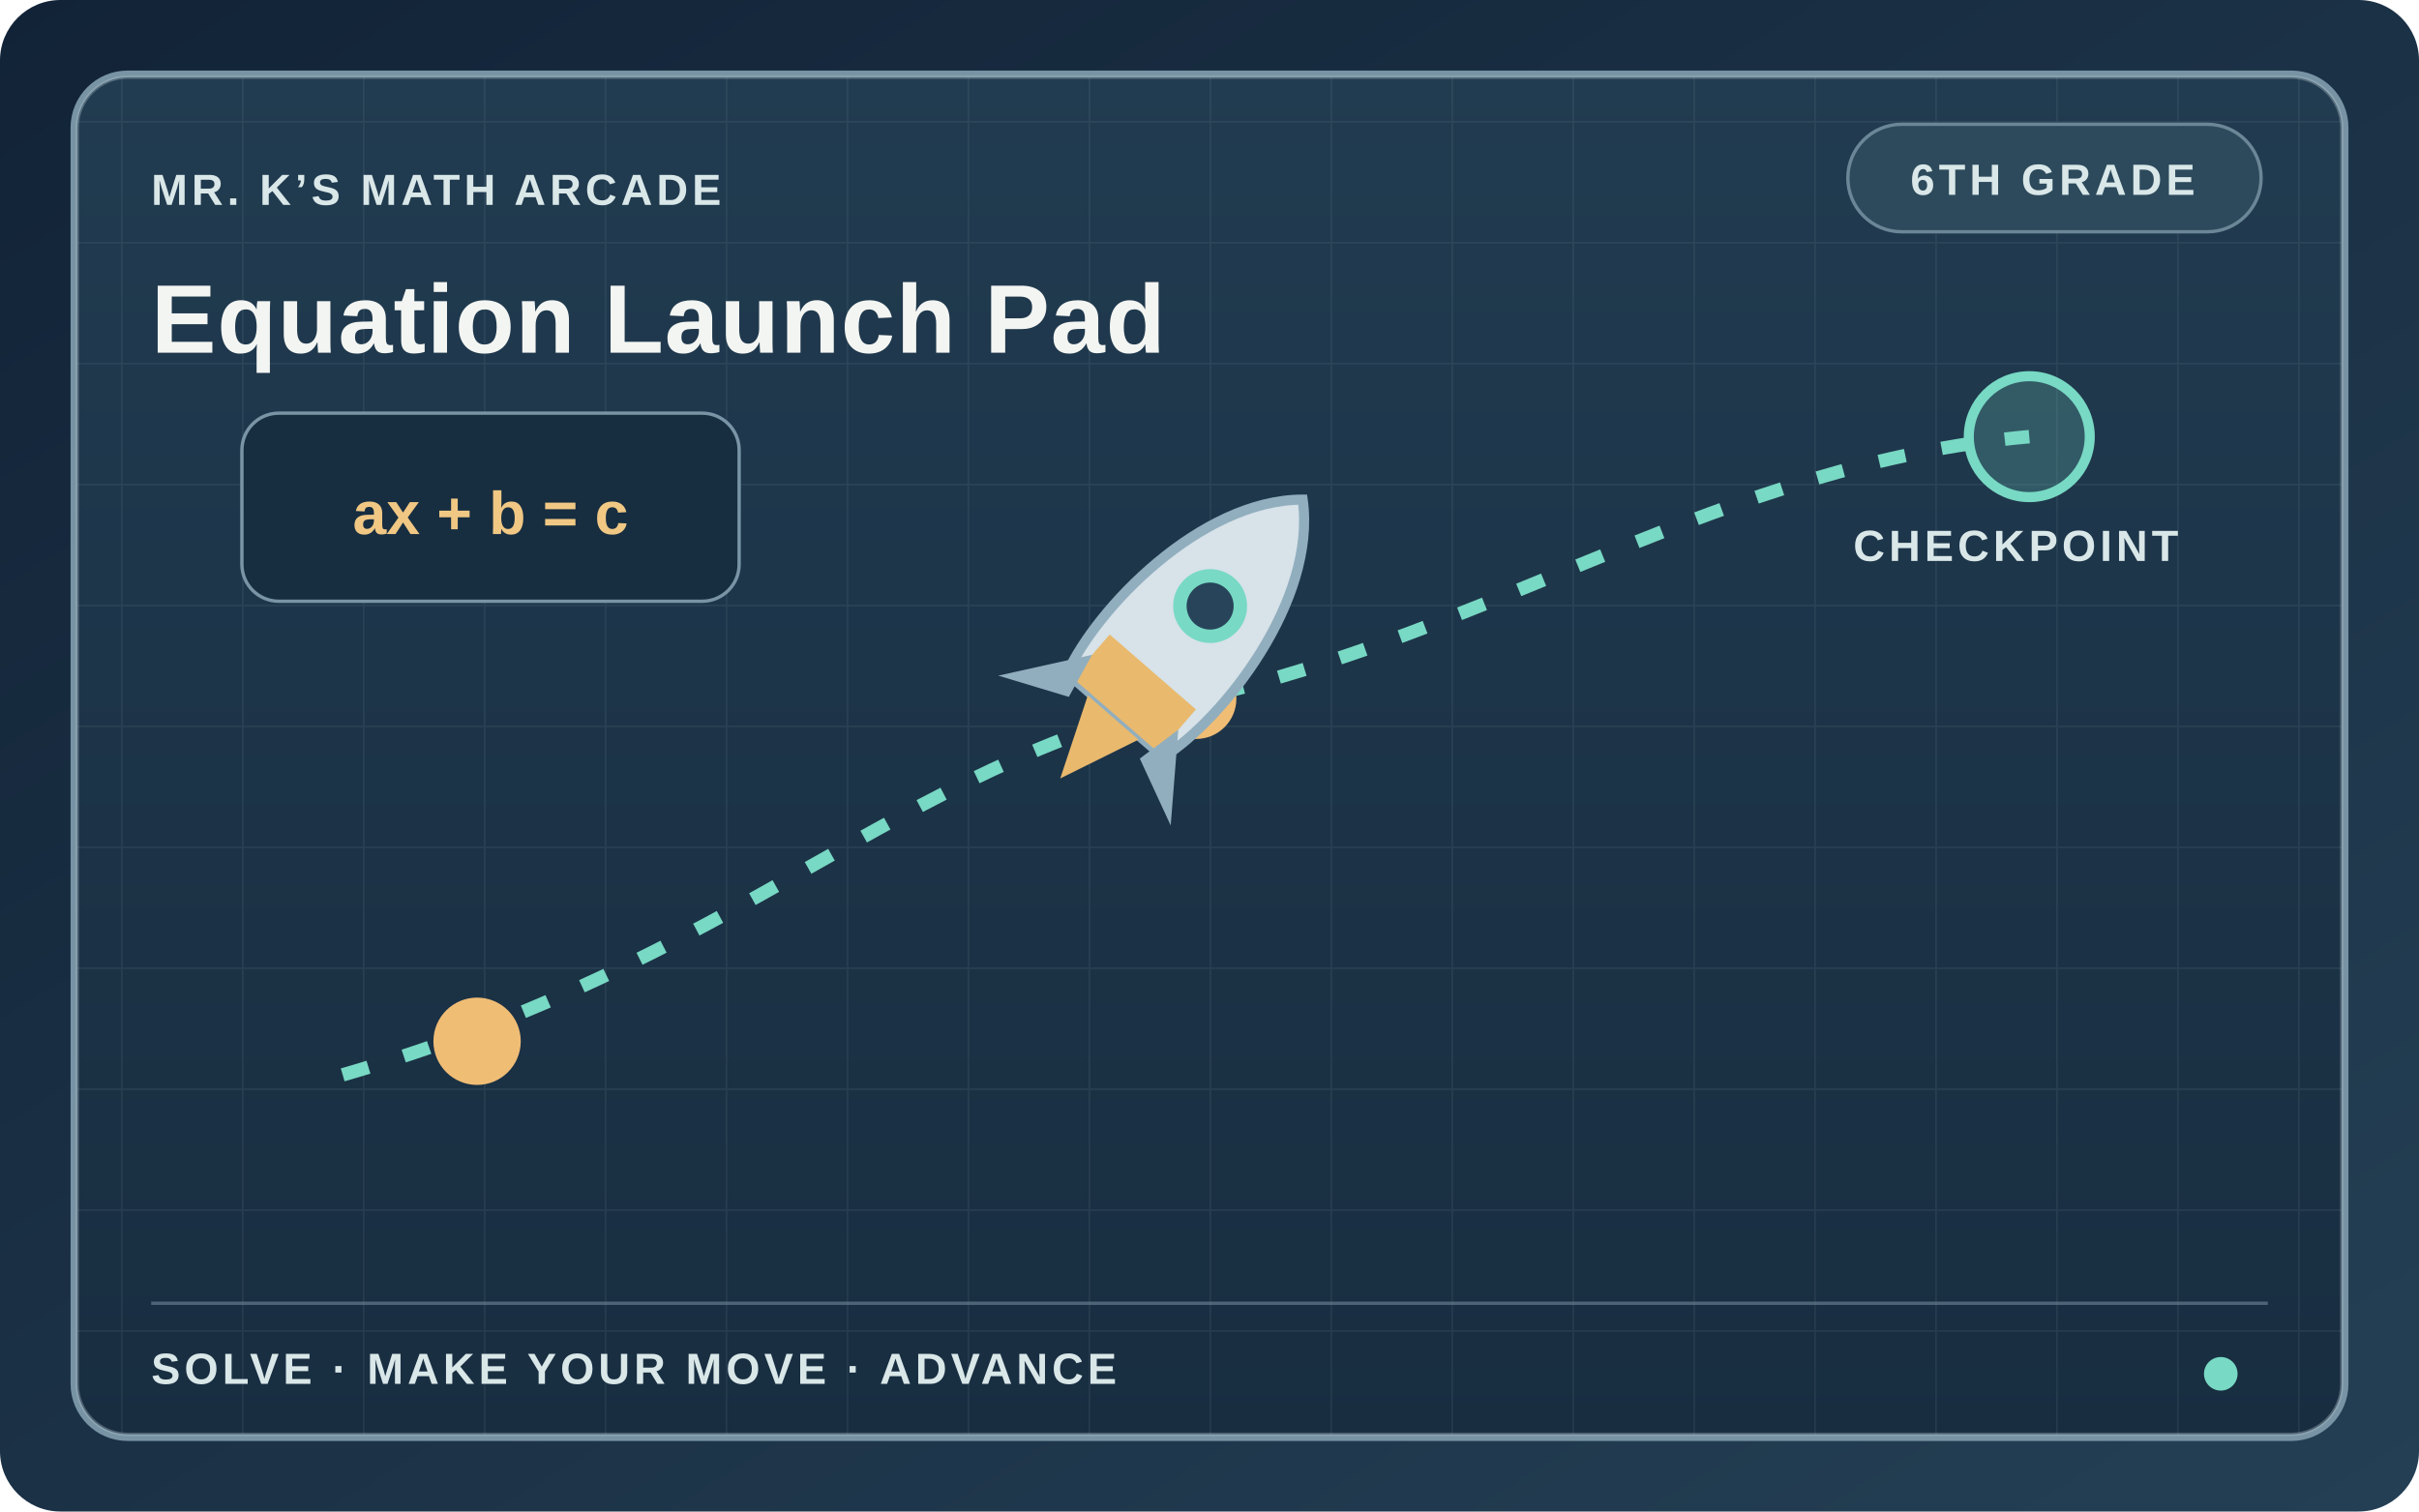
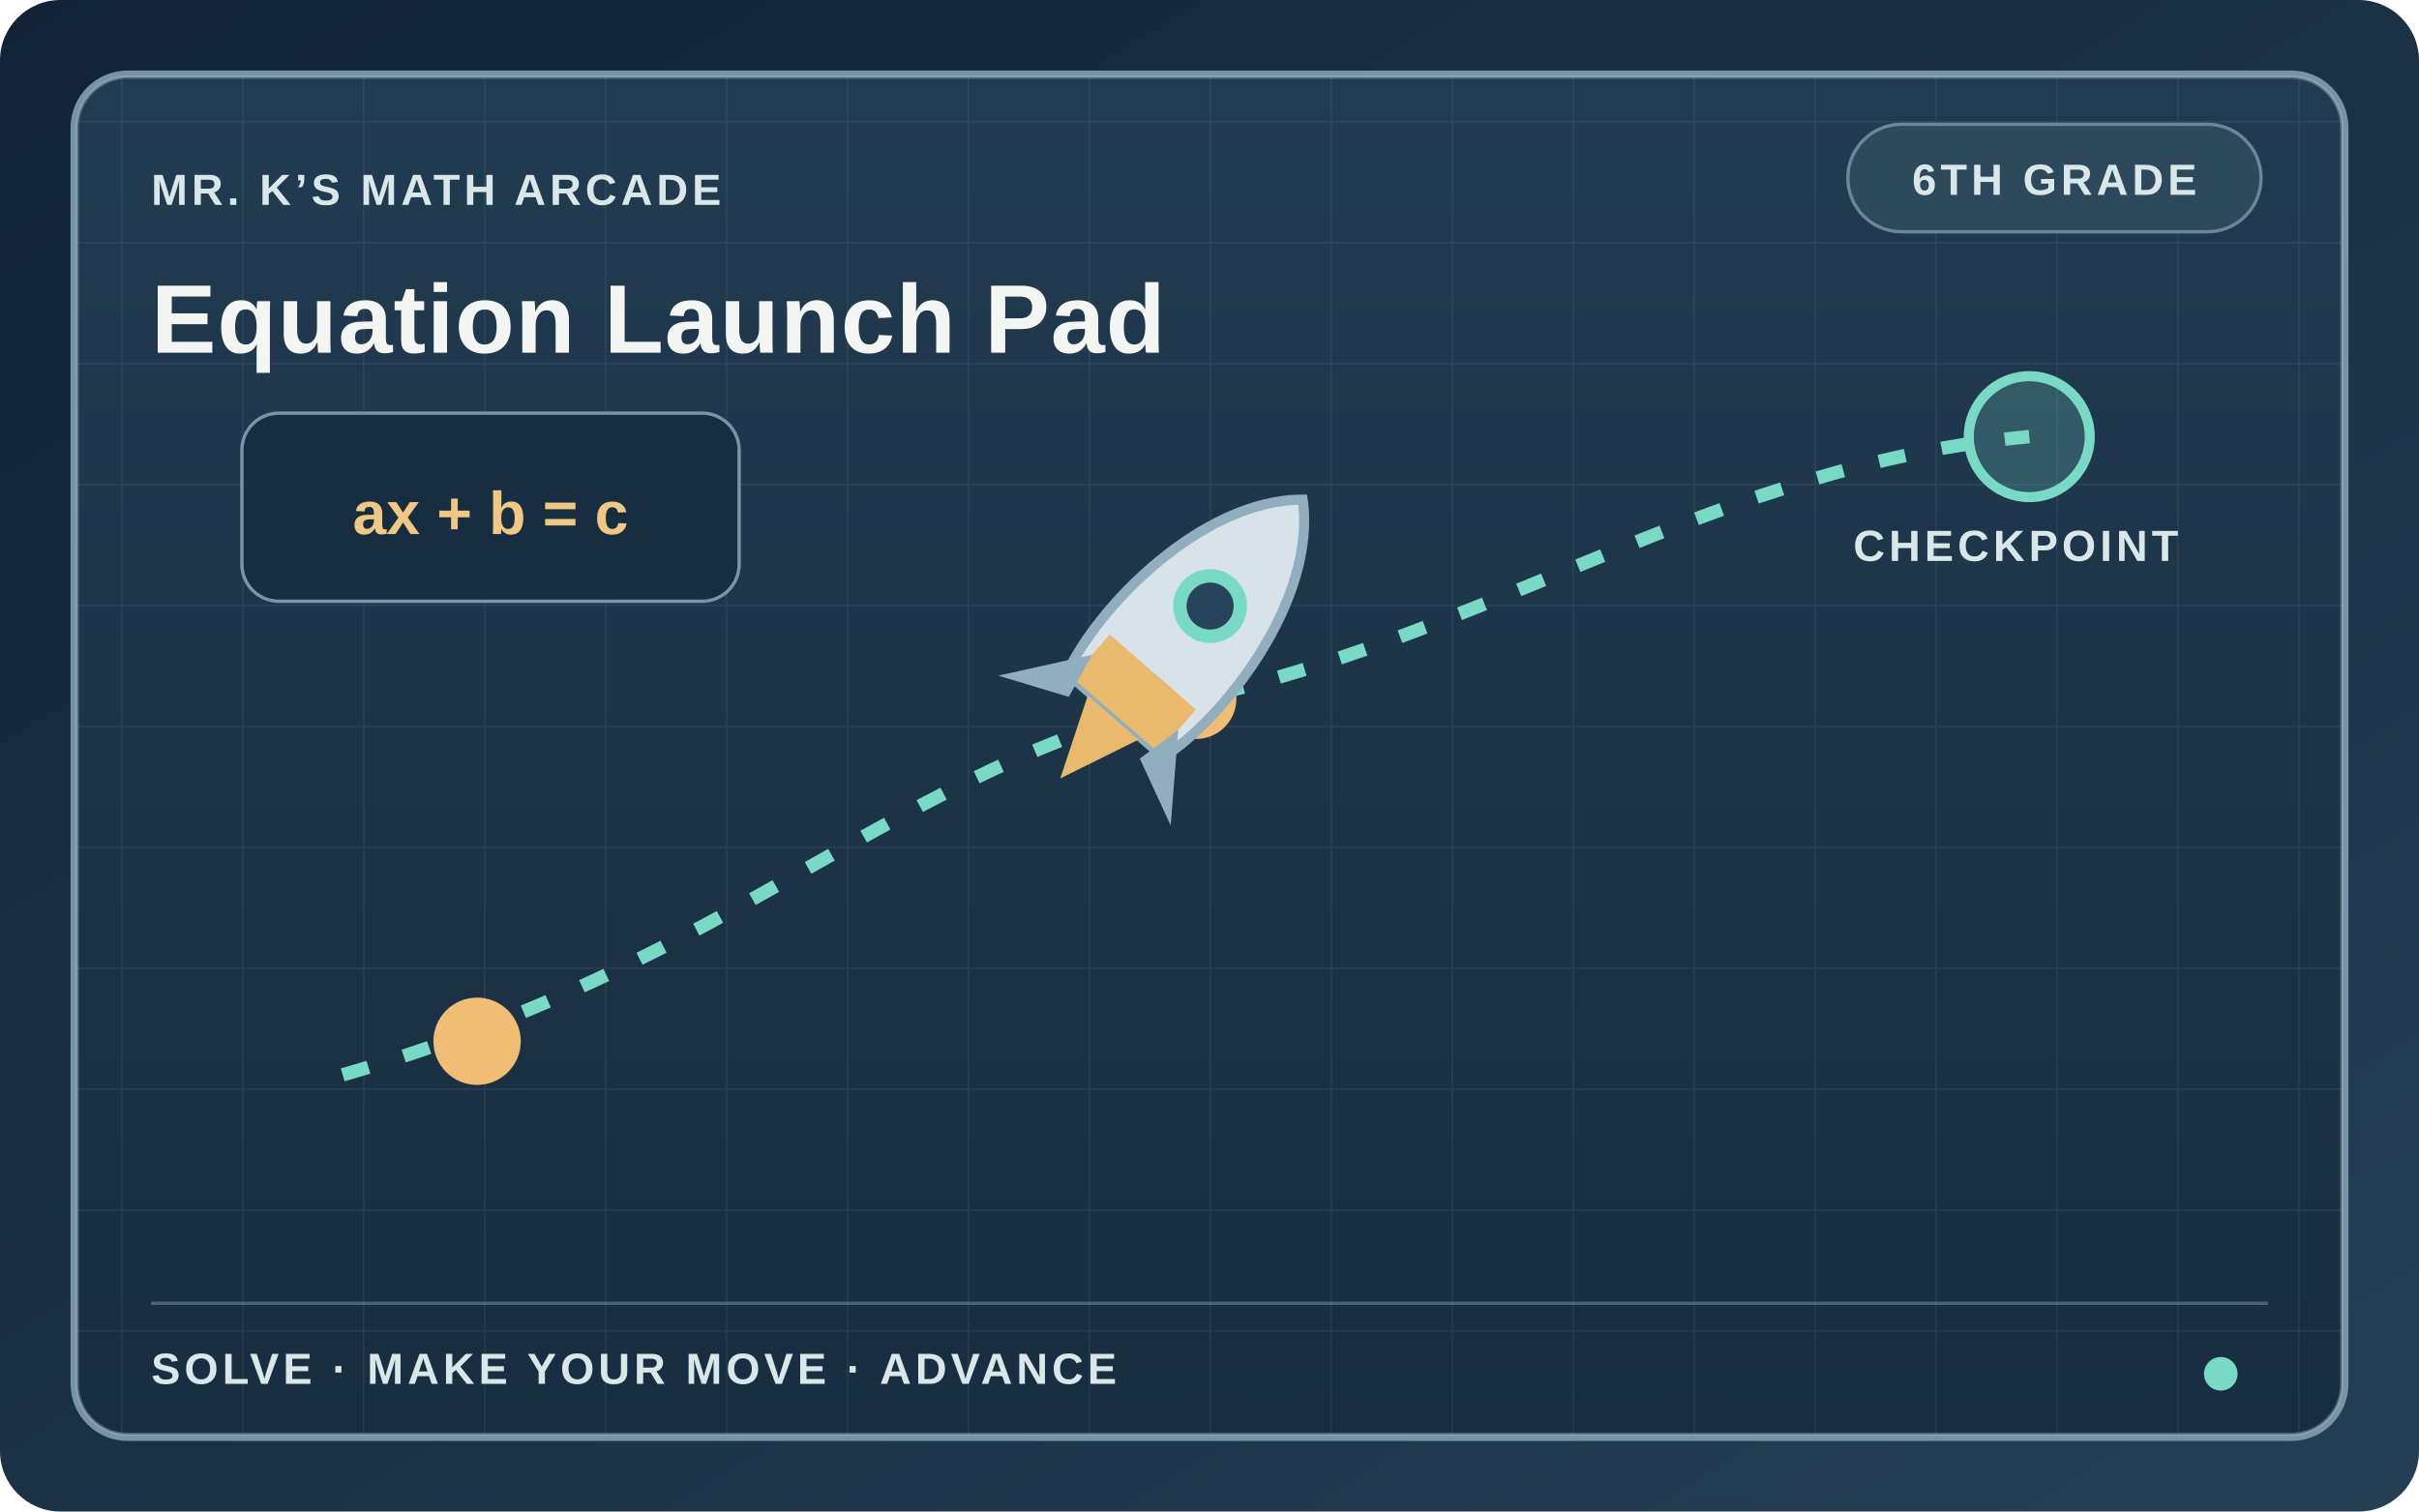
<svg xmlns="http://www.w3.org/2000/svg" viewBox="0 0 720 450" role="img" aria-label="Equation Launch Pad">
  <defs>
    <linearGradient id="bg" x1="0" y1="0" x2="1" y2="1">
      <stop stop-color="#122337" />
      <stop offset="1" stop-color="#243f54" />
    </linearGradient>
    <linearGradient id="panel" x1="0" y1="0" x2="0" y2="1">
      <stop stop-color="#213b50" />
      <stop offset="1" stop-color="#182d40" />
    </linearGradient>
    <pattern id="grid" width="36" height="36" patternUnits="userSpaceOnUse">
      <path d="M36 0H0V36" fill="none" stroke="#a9c0ce" stroke-opacity=".09" />
    </pattern>
  </defs>
  <style>.title{font:700 29px Arial,Helvetica,sans-serif;fill:#f3f5f2;letter-spacing:.3px}.label{font:700 13px Arial,Helvetica,sans-serif;fill:#d9e7e8;letter-spacing:1.2px}.formula{font:700 18px Arial,Helvetica,sans-serif;fill:#f0c884}</style>
  <rect width="720" height="450" rx="18" fill="url(#bg)" />
  <rect x="22" y="22" width="676" height="406" rx="16" fill="url(#panel)" stroke="#7793a4" stroke-width="2" />
  <rect x="23" y="23" width="674" height="404" rx="15" fill="url(#grid)" />
  <text x="45" y="61" class="label">MR. K’S MATH ARCADE</text>
  <rect x="550" y="37" width="123" height="32" rx="16" fill="#2d4a5c" stroke="#6b8797" />
-   <text x="611" y="58" class="label" text-anchor="middle">6TH GRADE</text>
-   <text x="45" y="105" class="title">Equation Launch Pad</text>
+   <text x="611.5" y="58" class="label" text-anchor="middle">6TH GRADE</text>
+   <text x="45" y="105" class="title" style="font-size:29px">Equation Launch Pad</text>
  <g>
    <path d="M102 320 C220 286 267 228 356 208 S513 138 604 130" fill="none" stroke="#78d9c4" stroke-width="4" stroke-dasharray="8 11" />
    <circle cx="142" cy="310" r="13" fill="#f0bd75" />
    <circle cx="356" cy="208" r="12" fill="#f0bd75" />
    <circle cx="604" cy="130" r="18" fill="#78d9c4" fill-opacity=".22" stroke="#78d9c4" stroke-width="3" />
    <g transform="translate(351 191) rotate(41)">
      <path d="M0-56 C-23-36-25 9-19 29 L19 29 C25 9 23-36 0-56Z" fill="#d7e2e9" stroke="#91aebe" stroke-width="3" />
      <path d="M-17 12H17V29H-17Z" fill="#e9b96d" />
      <circle cy="-14" r="9" fill="#28445a" stroke="#78d9c4" stroke-width="4" />
      <path d="M-17 20L-34 43L-14 34M17 20L34 43L14 34" fill="#91aebe" />
      <path d="M-10 30L0 54L10 30" fill="#e9b96d" />
    </g>
    <rect x="72" y="123" width="148" height="56" rx="11" fill="#172d40" stroke="#7994a5" />
    <text x="146" y="159" class="formula" text-anchor="middle">ax + b = c</text>
    <text x="600" y="167" class="label" text-anchor="middle">CHECKPOINT</text>
  </g>
  <path d="M45 388H675" stroke="#6e8998" stroke-opacity=".6" />
  <text x="45" y="412" class="label">SOLVE  ·  MAKE YOUR MOVE  ·  ADVANCE</text>
  <circle cx="661" cy="409" r="5" fill="#78d9c4" />
  <rect x="23" y="23" width="674" height="404" rx="15" fill="none" stroke="#b2c2cb" stroke-opacity=".35" stroke-width="1" />
</svg>
